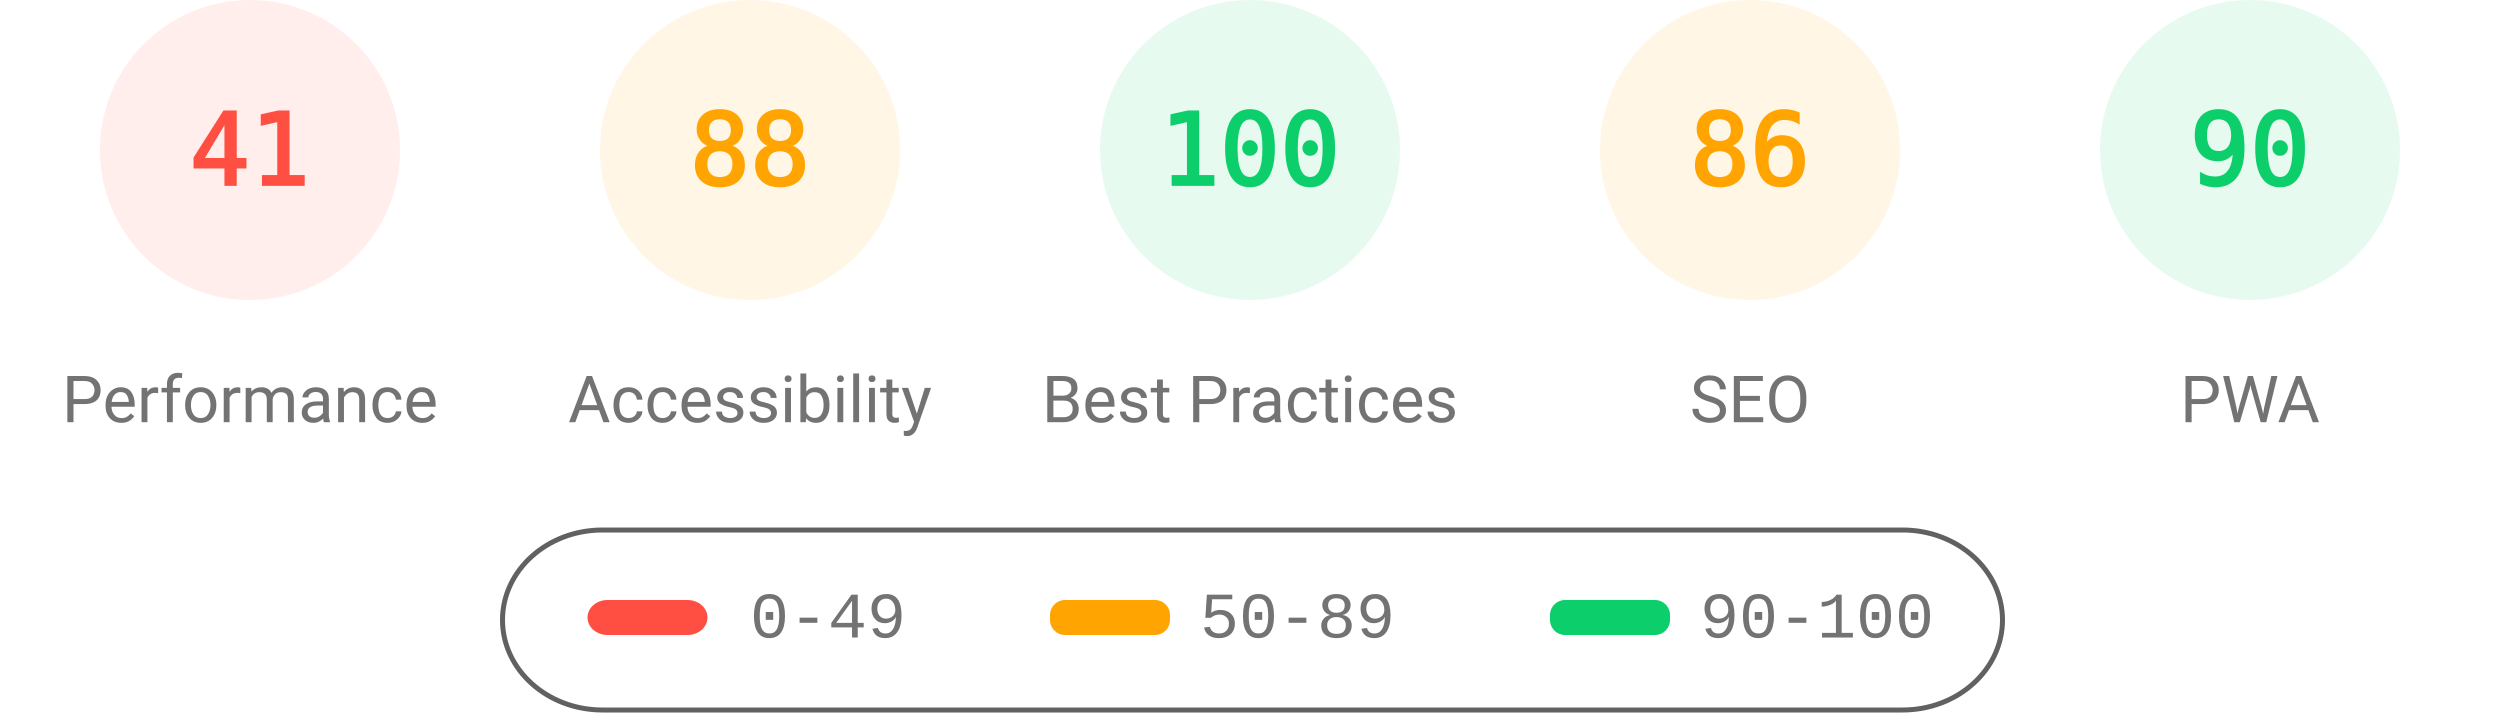
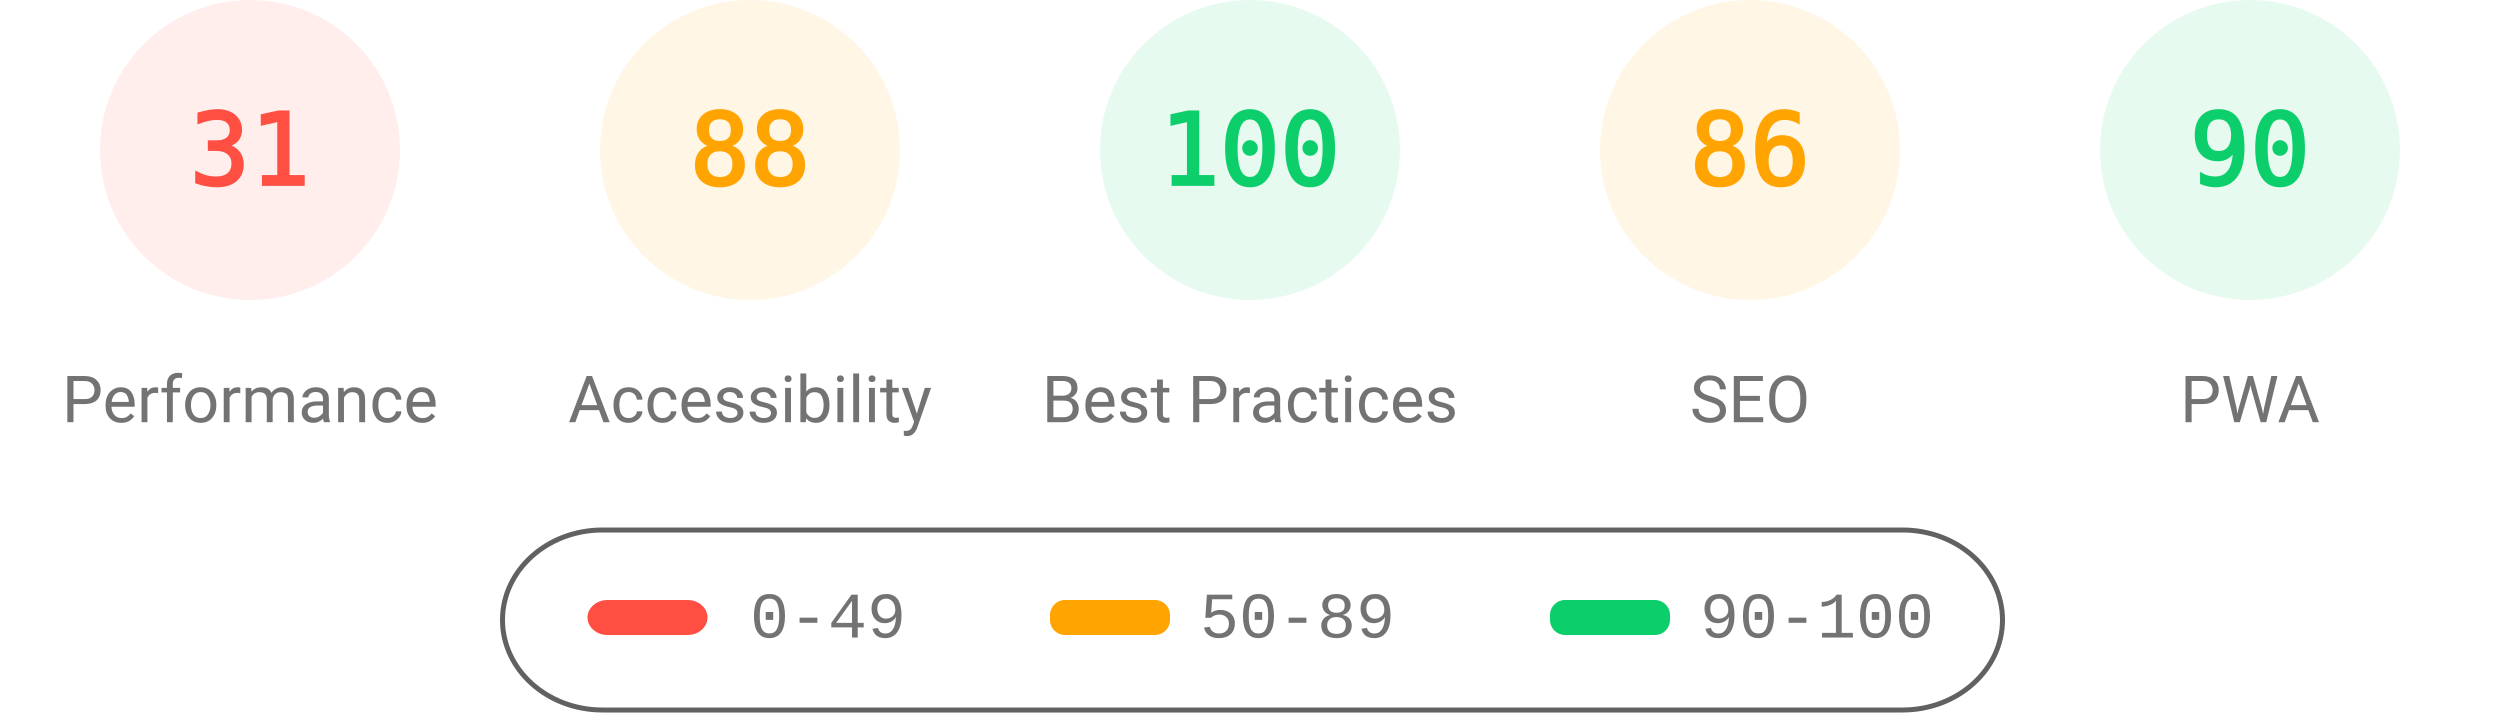
<svg xmlns="http://www.w3.org/2000/svg" fill="none" width="1000" height="285">
  <style>.gauge-base{opacity:.1}.gauge-arc{fill:none;animation-delay:250ms;stroke-linecap:round;transform:rotate(-90deg);transform-origin:100px 60px;animation:load-gauge 1s ease forwards}.guage-text{font-size:40px;font-family:monospace;text-align:center}.guage-red{color:#ff4e42;fill:#ff4e42;stroke:#ff4e42}.guage-orange{color:#ffa400;fill:#ffa400;stroke:#ffa400}.guage-green{color:#0cce6b;fill:#0cce6b;stroke:#0cce6b}.guage-undefined{color:#5c5c5c;fill:#5c5c5c;stroke:#5c5c5c}.guage-title{color:#737373;fill:#737373;stroke:none;font-size:26px;line-height:26px;font-family:Roboto,Halvetica,Arial,sans-serif}@keyframes load-gauge{from{stroke-dasharray:0 352.858}}</style>
  <svg class="guage-div guage-perf guage-red" viewBox="0 0 200 200" width="200" height="200">
    <circle class="gauge-base" r="56" cx="100" cy="60" stroke-width="8" />
-     <circle class="gauge-arc guage-arc-1" r="56" cx="100" cy="60" stroke-width="8" style="stroke-dasharray:144.262,351.858" />
-     <text class="guage-text" x="100" y="60" alignment-baseline="central" dominant-baseline="central" text-anchor="middle">41</text>
+     <circle class="gauge-arc guage-arc-1" r="56" cx="100" cy="60" stroke-width="8" style="stroke-dasharray:109.076,351.858" />
+     <text class="guage-text" x="100" y="60" alignment-baseline="central" dominant-baseline="central" text-anchor="middle">31</text>
    <text class="guage-title" x="100" y="160" alignment-baseline="central" dominant-baseline="central" text-anchor="middle">Performance</text>
  </svg>
  <svg class="guage-div guage-acc guage-orange" viewBox="0 0 200 200" width="200" height="200" x="200">
    <circle class="gauge-base" r="56" cx="100" cy="60" stroke-width="8" />
    <circle class="gauge-arc guage-arc-2" r="56" cx="100" cy="60" stroke-width="8" style="stroke-dasharray:309.635,351.858" />
    <text class="guage-text" x="100" y="60" alignment-baseline="central" dominant-baseline="central" text-anchor="middle">88</text>
    <text class="guage-title" x="100" y="160" alignment-baseline="central" dominant-baseline="central" text-anchor="middle">Accessibility</text>
  </svg>
  <svg class="guage-div guage-best guage-green" viewBox="0 0 200 200" width="200" height="200" x="400">
    <circle class="gauge-base" r="56" cx="100" cy="60" stroke-width="8" />
    <circle class="gauge-arc guage-arc-3" r="56" cx="100" cy="60" stroke-width="8" style="stroke-dasharray:351.858,351.858" />
    <text class="guage-text" x="100" y="60" alignment-baseline="central" dominant-baseline="central" text-anchor="middle">100</text>
    <text class="guage-title" x="100" y="160" alignment-baseline="central" dominant-baseline="central" text-anchor="middle">Best Practices</text>
  </svg>
  <svg class="guage-div guage-seo guage-orange" viewBox="0 0 200 200" width="200" height="200" x="600">
    <circle class="gauge-base" r="56" cx="100" cy="60" stroke-width="8" />
    <circle class="gauge-arc guage-arc-4" r="56" cx="100" cy="60" stroke-width="8" style="stroke-dasharray:302.598,351.858" />
    <text class="guage-text" x="100" y="60" alignment-baseline="central" dominant-baseline="central" text-anchor="middle">86</text>
    <text class="guage-title" x="100" y="160" alignment-baseline="central" dominant-baseline="central" text-anchor="middle">SEO</text>
  </svg>
  <svg class="guage-div guage-pwa guage-green" viewBox="0 0 200 200" width="200" height="200" x="800">
    <circle class="gauge-base" r="56" cx="100" cy="60" stroke-width="8" />
    <circle class="gauge-arc guage-arc-4" r="56" cx="100" cy="60" stroke-width="8" style="stroke-dasharray:316.672,351.858" />
    <text class="guage-text" x="100" y="60" alignment-baseline="central" dominant-baseline="central" text-anchor="middle">90</text>
    <text class="guage-title" x="100" y="160" alignment-baseline="central" dominant-baseline="central" text-anchor="middle">PWA</text>
  </svg>
  <svg width="604" height="76" x="200" y="210">
    <path fill="none" id="canvas_background" d="M-1-1h604v80H-1z" />
    <rect fill-opacity="0" stroke="#616161" stroke-width="2" rx="40" id="svg_2" height="72" width="600" y="2" x="1" fill="#000" />
    <rect stroke="#000" rx="8" id="svg_3" height="14" width="48" y="30" x="35" stroke-opacity="null" stroke-width="0" fill="#ff4e42" />
    <rect stroke="#000" rx="6" id="svg_4" height="14" width="48" y="30" x="220" stroke-opacity="null" stroke-width="0" fill="#ffa400" />
    <rect stroke="#000" rx="6" id="svg_5" height="14" width="48" y="30" x="420" stroke-opacity="null" stroke-width="0" fill="#0cce6b" />
    <text xml:space="preserve" text-anchor="start" font-family="'Courier New', Courier, monospace" font-size="26" id="svg_6" y="45" x="100" stroke-opacity="null" stroke-width="0" stroke="#000" fill="#737373">0-49</text>
    <text xml:space="preserve" text-anchor="start" font-family="'Courier New', Courier, monospace" font-size="26" id="svg_7" y="45" x="280" stroke-opacity="null" stroke-width="0" stroke="#000" fill="#737373">50-89</text>
    <text xml:space="preserve" text-anchor="start" font-family="'Courier New', Courier, monospace" font-size="26" id="svg_8" y="45" x="480" stroke-opacity="null" stroke-width="0" stroke="#000" fill="#737373">90-100</text>
  </svg>
</svg>
